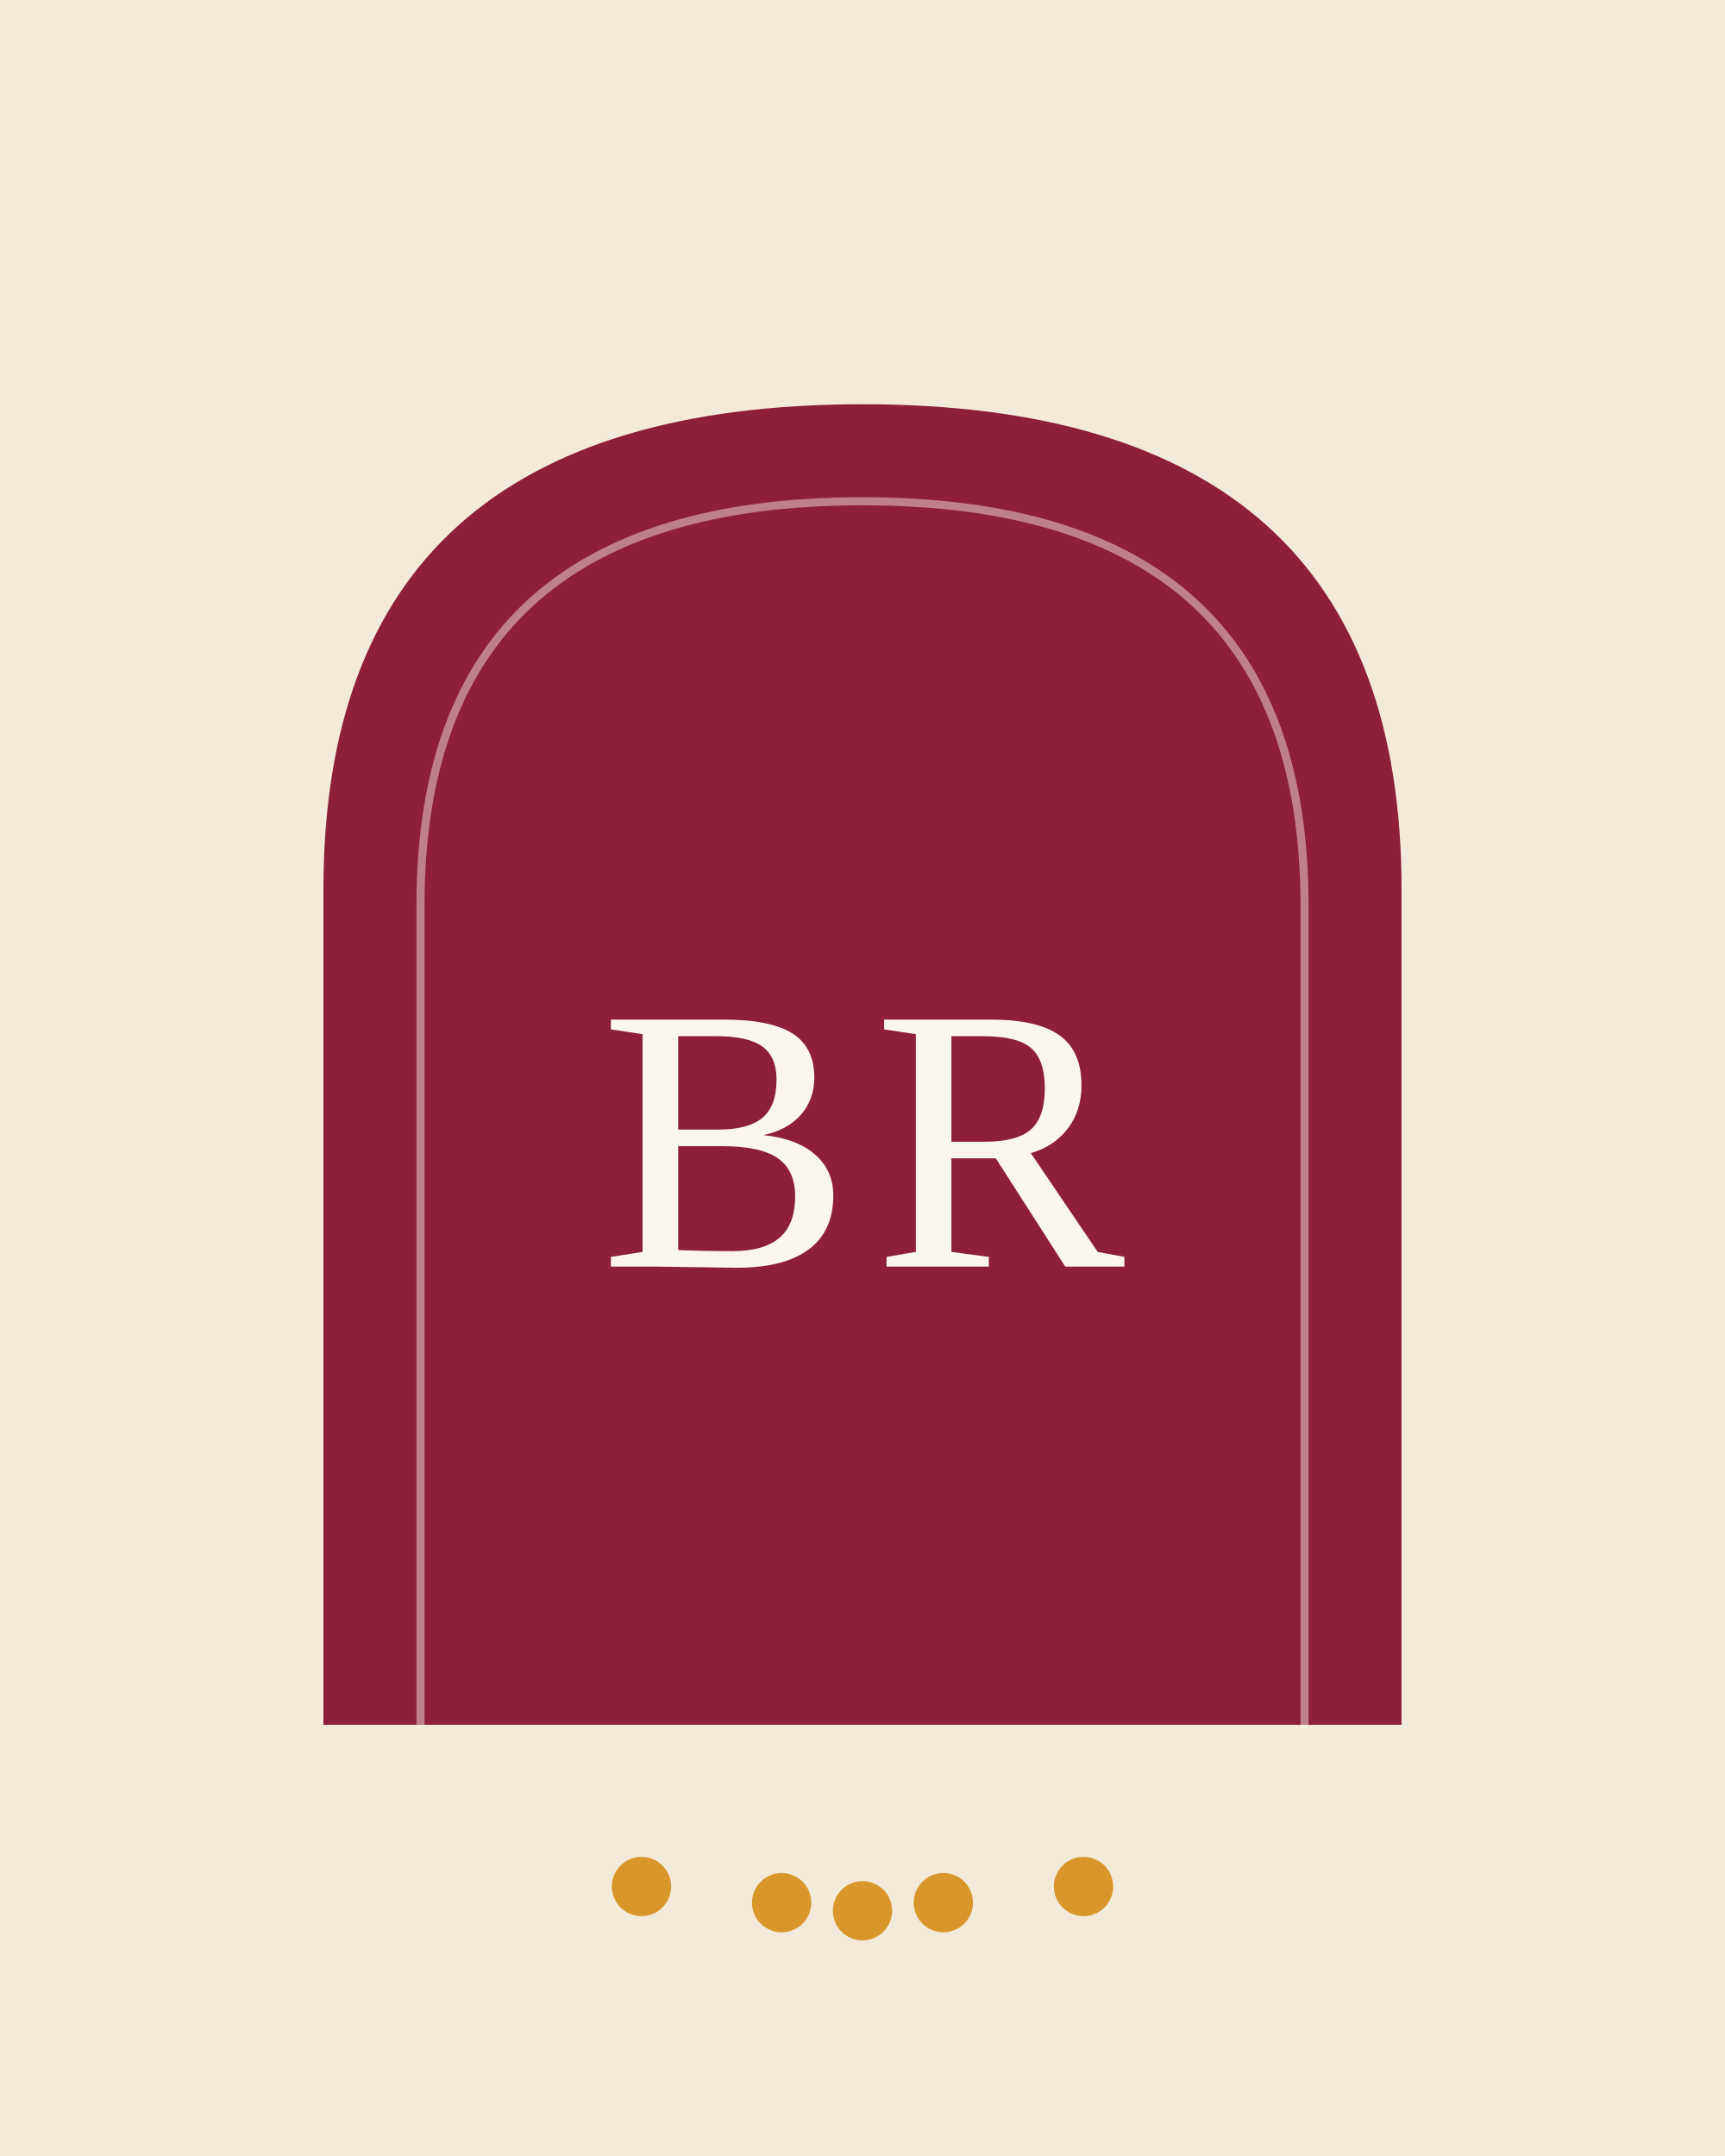
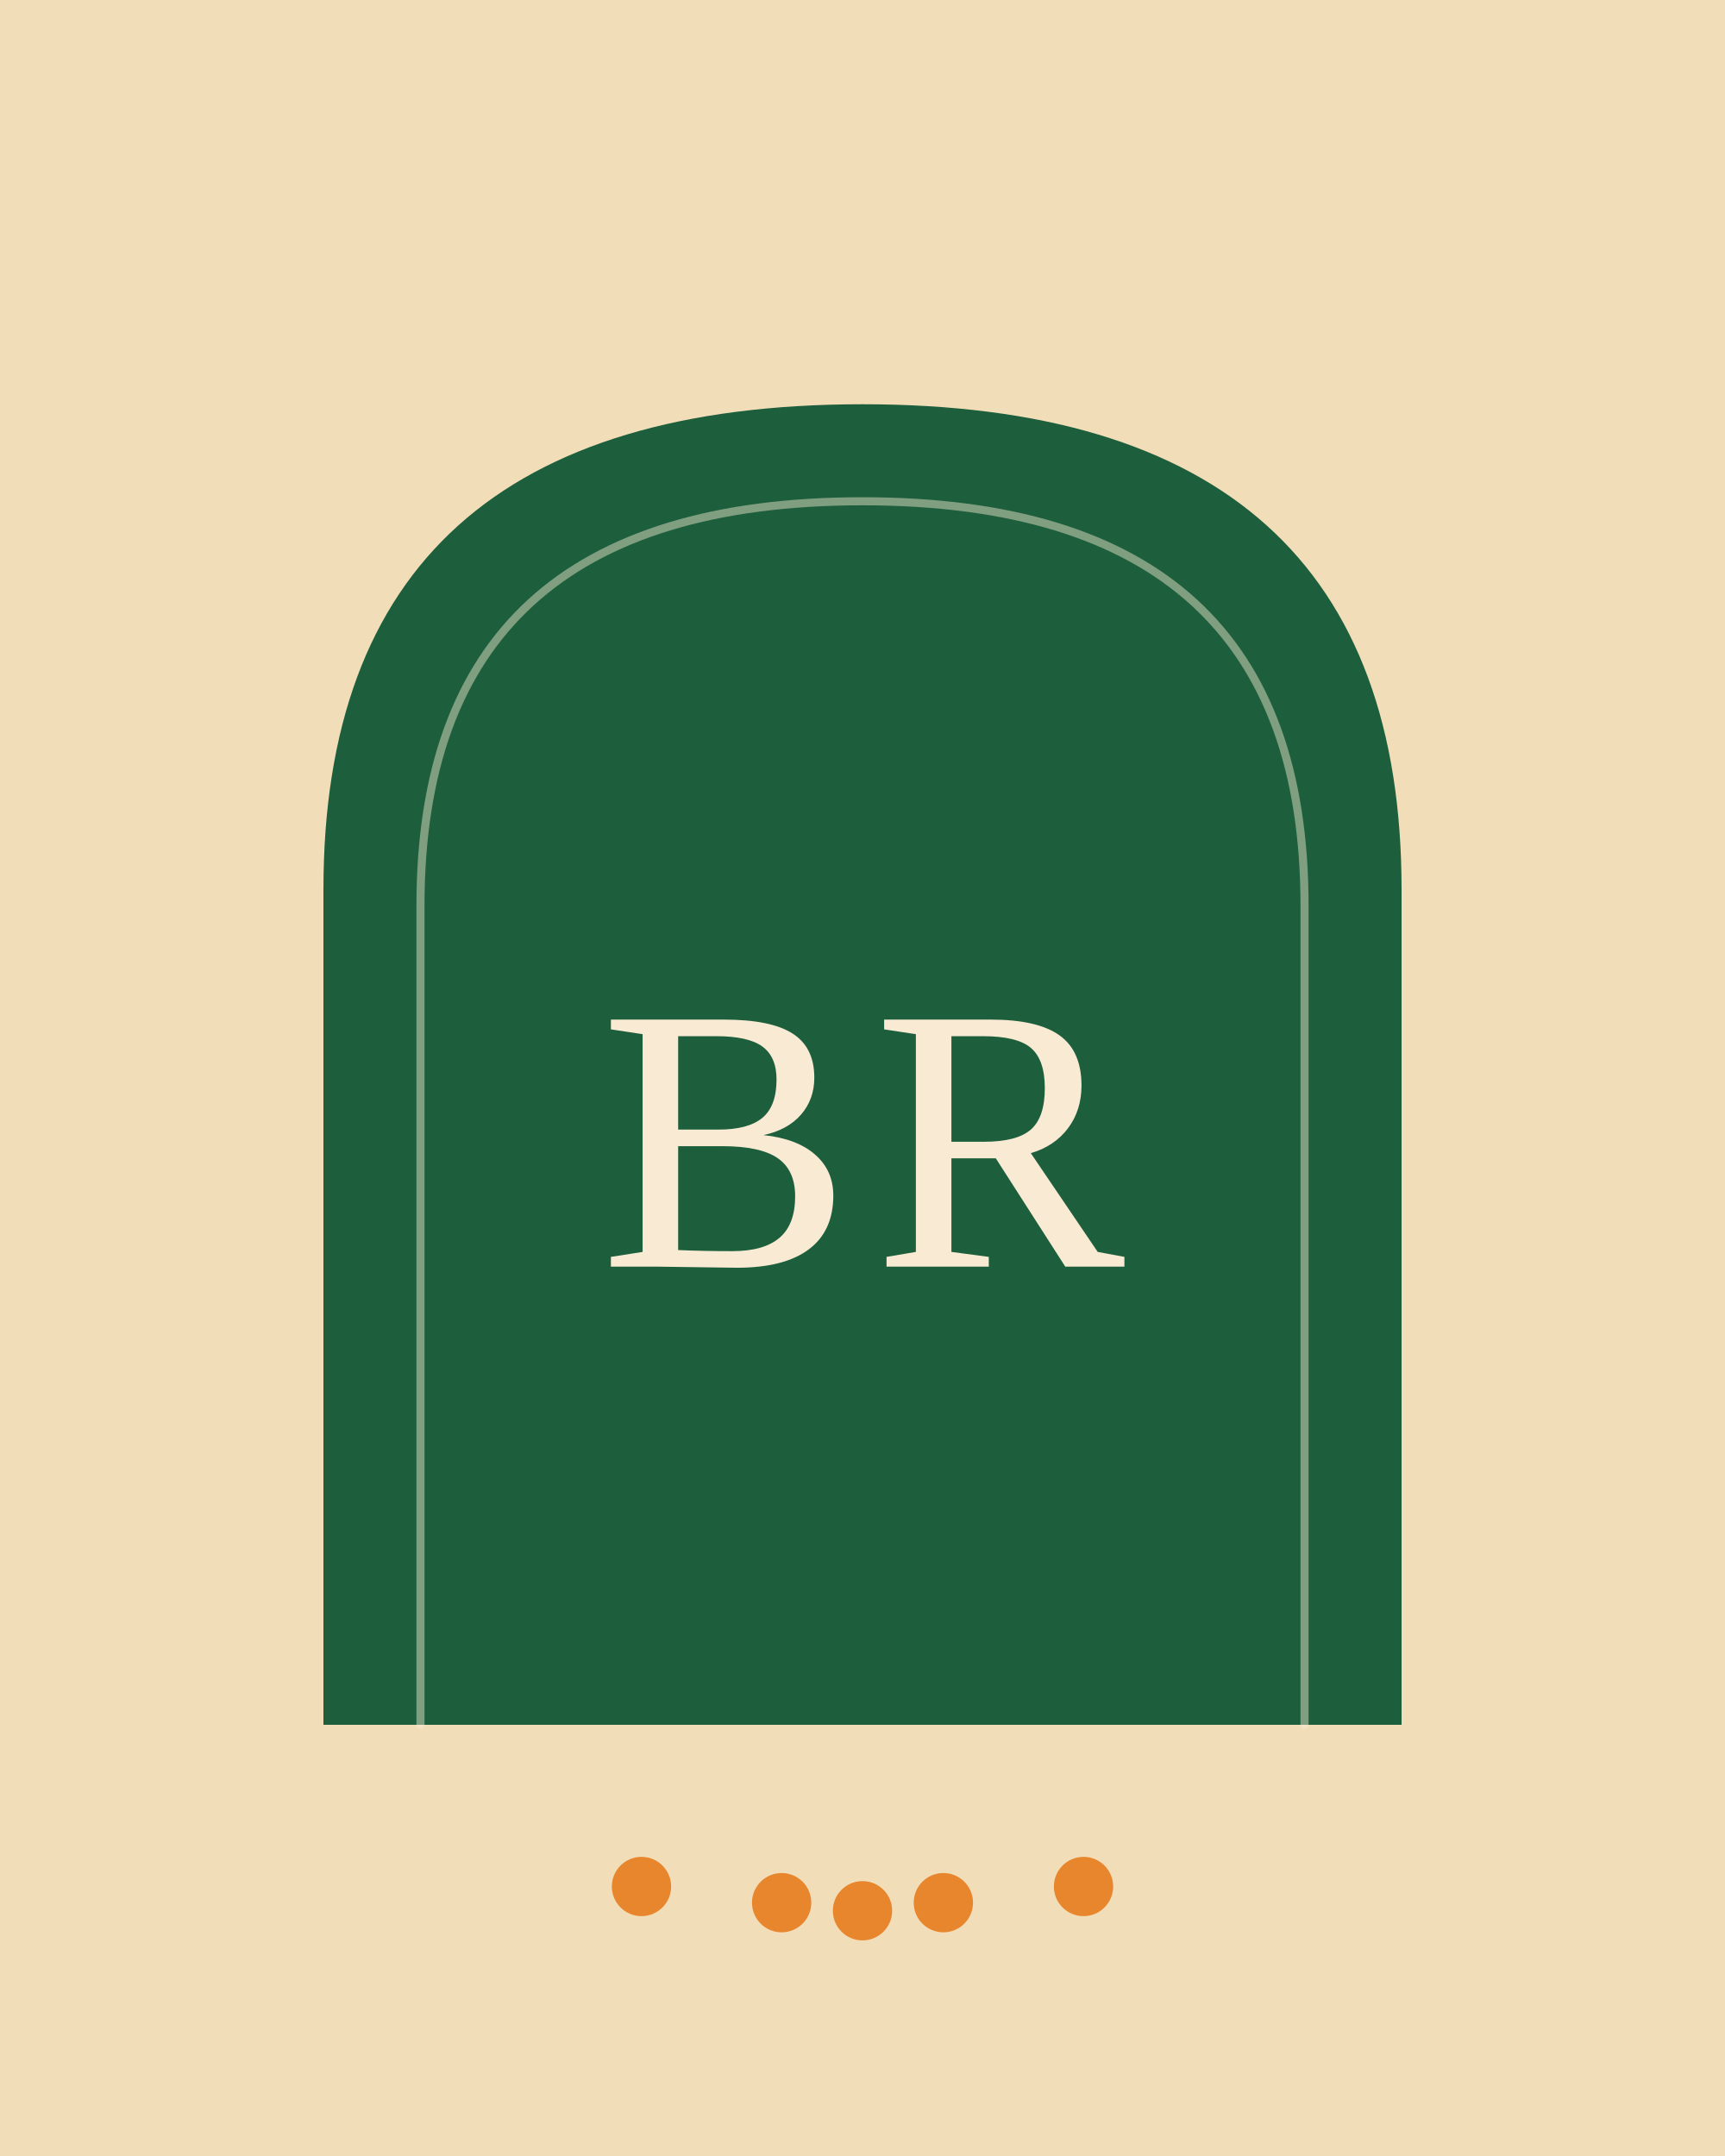
<svg xmlns="http://www.w3.org/2000/svg" viewBox="0 0 640 800">
-   <rect width="640" height="800" fill="#F3EADA" />
-   <path d="M120 640 V330 Q120 150 320 150 Q520 150 520 330 V640 Z" fill="#8E1F3B" />
-   <path d="M156 640 V336 Q156 186 320 186 Q484 186 484 336 V640" fill="none" stroke="#FBF6ED" stroke-width="3" stroke-linecap="round" opacity="0.45" />
-   <text x="320" y="470" text-anchor="middle" font-family="Georgia, 'Times New Roman', serif" font-size="140" letter-spacing="8" fill="#FBF6ED">BR</text>
-   <circle cx="238" cy="700" r="11" fill="#D9972B" />
-   <circle cx="290" cy="706" r="11" fill="#D9972B" />
-   <circle cx="320" cy="709" r="11" fill="#D9972B" />
-   <circle cx="350" cy="706" r="11" fill="#D9972B" />
-   <circle cx="402" cy="700" r="11" fill="#D9972B" />
+   <rect width="640" height="800" fill="#F2DDB9" />
+   <path d="M120 640 V330 Q120 150 320 150 Q520 150 520 330 V640 Z" fill="#1D5F3C" />
+   <path d="M156 640 V336 Q156 186 320 186 Q484 186 484 336 V640" fill="none" stroke="#F9EAD3" stroke-width="3" stroke-linecap="round" opacity="0.45" />
+   <text x="320" y="470" text-anchor="middle" font-family="Georgia, 'Times New Roman', serif" font-size="140" letter-spacing="8" fill="#F9EAD3">BR</text>
+   <circle cx="238" cy="700" r="11" fill="#E8862E" />
+   <circle cx="290" cy="706" r="11" fill="#E8862E" />
+   <circle cx="320" cy="709" r="11" fill="#E8862E" />
+   <circle cx="350" cy="706" r="11" fill="#E8862E" />
+   <circle cx="402" cy="700" r="11" fill="#E8862E" />
</svg>
